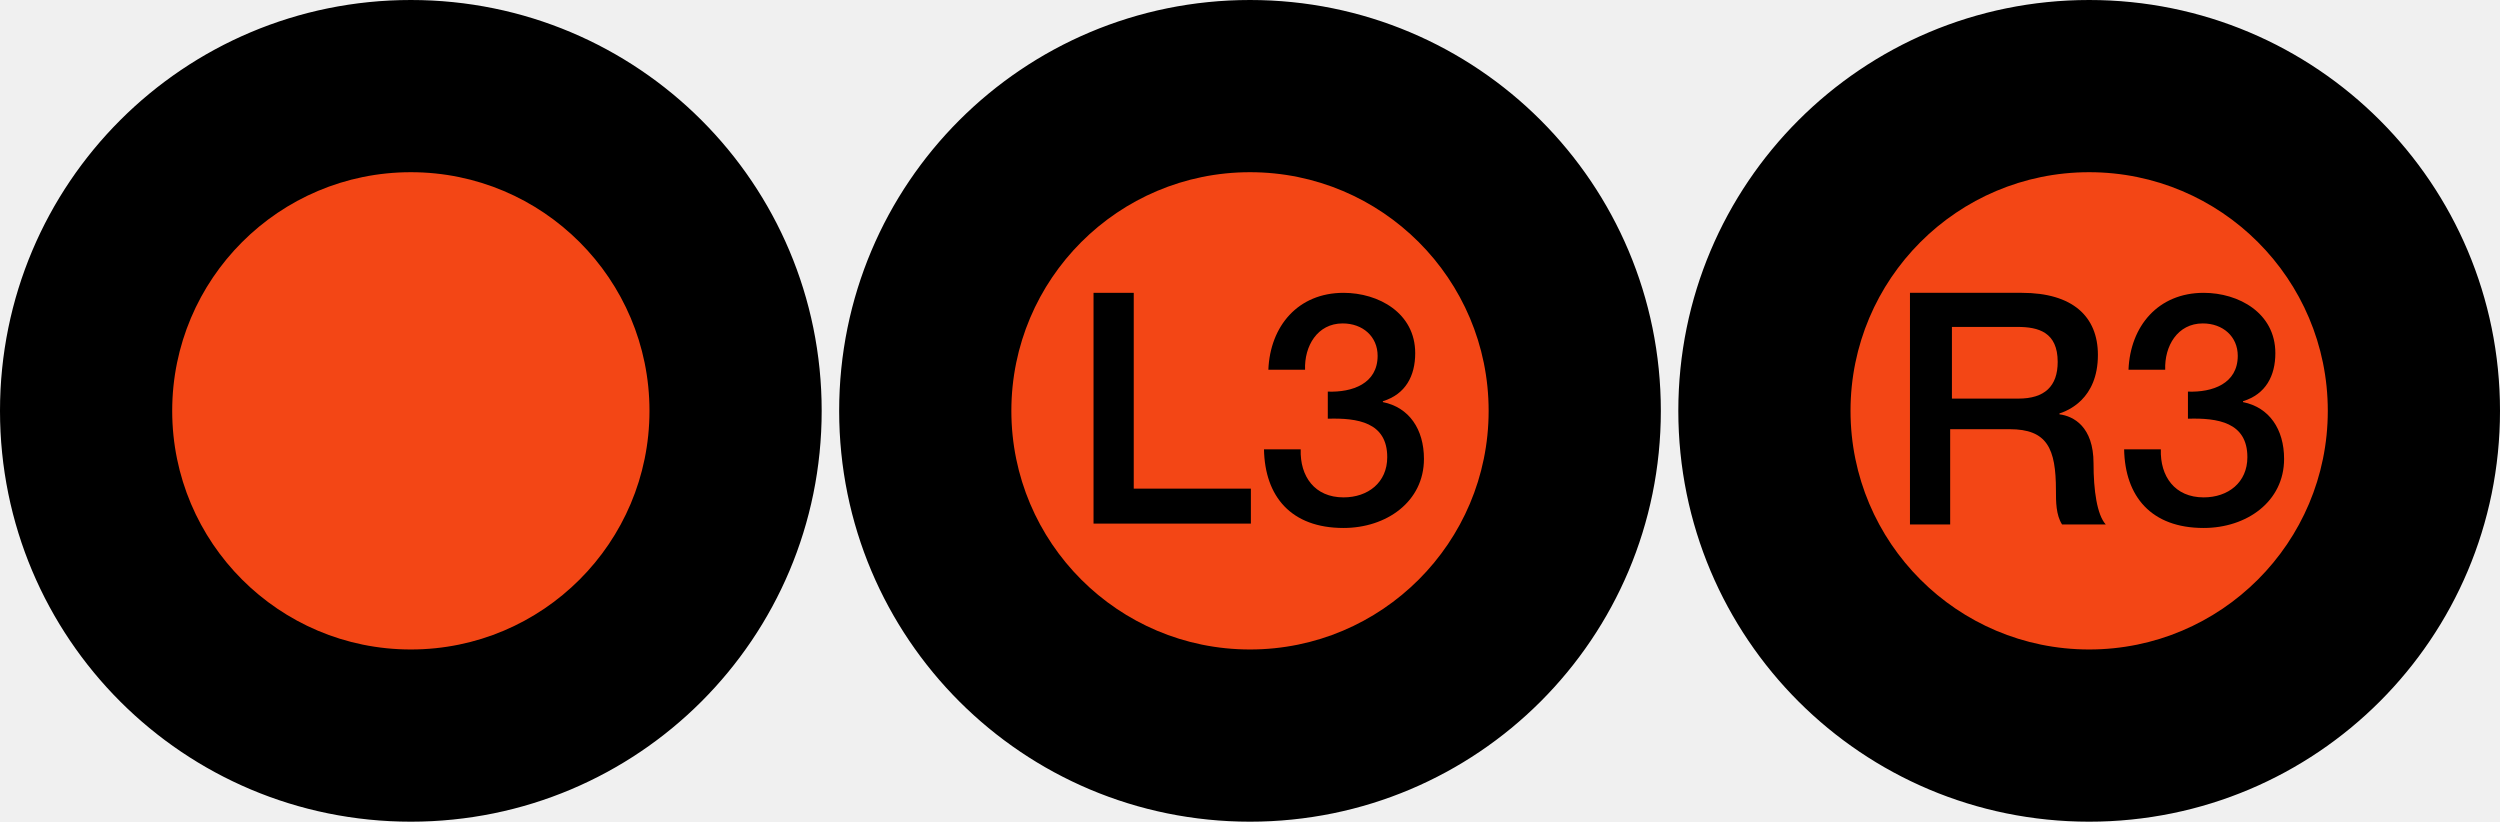
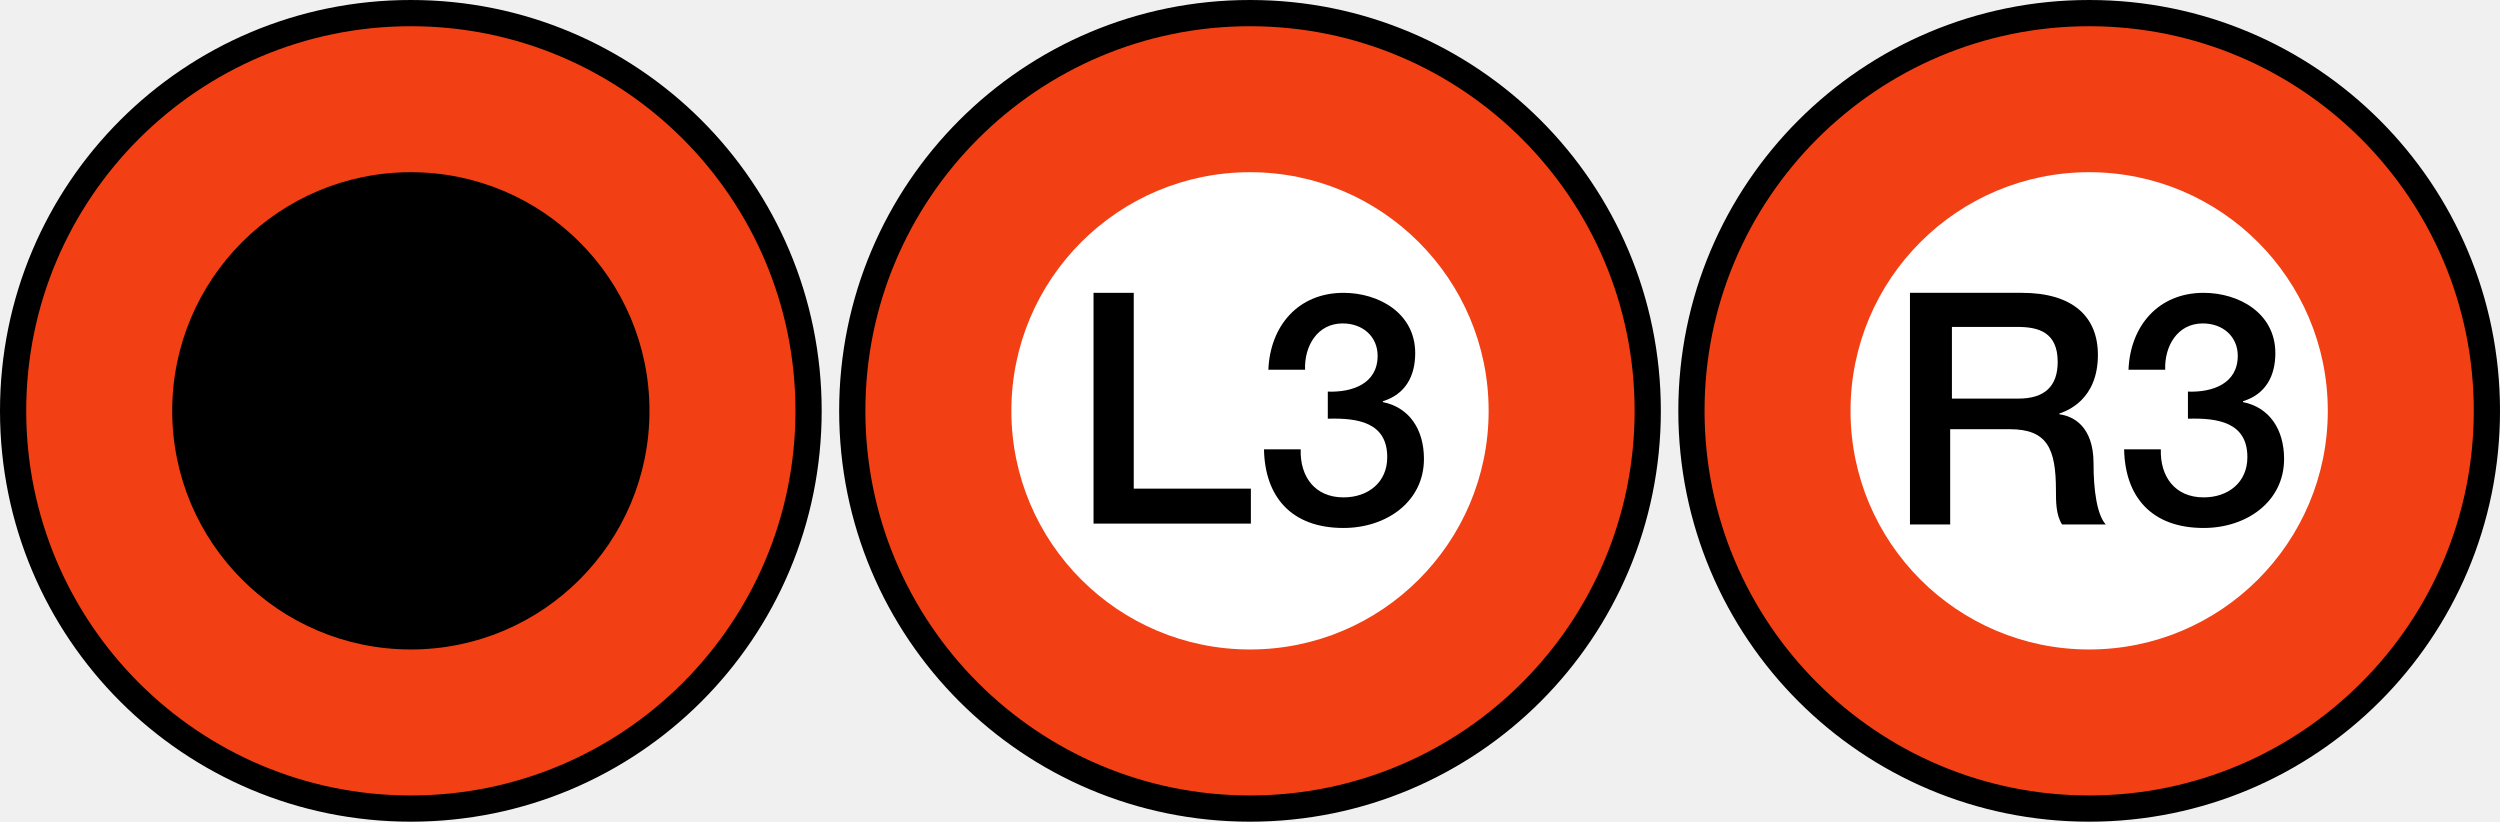
- <svg xmlns="http://www.w3.org/2000/svg" version="1.1" id="Layer_1" x="0px" y="0px" viewBox="0 0 286 94" style="enable-background:new 0 0 286 94;" xml:space="preserve">
-   <style type="text/css">
- 	.st0{fill:#f34615;}
+ <svg xmlns="http://www.w3.org/2000/svg" version="1.1" id="Layer_1" x="0px" y="0px" width="286px" height="94px" viewBox="-816 494 286 94" style="enable-background:new -816 494 286 94;" xml:space="preserve">
+   <defs id="defs2942" />
+   <style type="text/css" id="style2885">
+ 	.st0{fill:#C1272D;}
+ 	.st1{fill:#CF2A32;}
+ 	.st2{fill:#E02D39;}
+ 	.st3{fill:#3ED8D2;}
+ 	.st4{fill:#30D5CD;}
+ 	.st5{fill:#1FD2C6;}
</style>
  <g id="g2937">
    <g id="g2899">
      <g id="g2897">
        <g id="g2893">
-           <path id="path2887" d="M47,92.5C21.9,92.5,1.5,72.1,1.5,47S21.9,1.5,47,1.5S92.5,21.9,92.5,47S72.1,92.5,47,92.5z" />
+           <path class="st0" d="M-769,586.5c-25.1,0-45.5-20.4-45.5-45.5s20.4-45.5,45.5-45.5s45.5,20.4,45.5,45.5S-743.9,586.5-769,586.5z      " id="path2887" style="fill:#f24014;fill-opacity:1" />
          <g id="g2891">
-             <path id="path2889" d="M47,3c24.3,0,44,19.7,44,44S71.3,91,47,91S3,71.3,3,47S22.7,3,47,3 M47,0C21,0,0,21,0,47s21,47,47,47       s47-21,47-47S73,0,47,0L47,0z" />
+             <path class="st1" d="M-769,497c24.3,0,44,19.7,44,44s-19.7,44-44,44s-44-19.7-44-44S-793.3,497-769,497 M-769,494       c-26,0-47,21-47,47s21,47,47,47s47-21,47-47S-743,494-769,494L-769,494z" id="path2889" style="fill:#000000;fill-opacity:1" />
          </g>
        </g>
-         <circle id="circle2895" class="st0" cx="47" cy="47" r="27.3" />
+         <circle class="st2" cx="-769" cy="541" r="27.3" id="circle2895" style="fill:#000000;fill-opacity:1" />
      </g>
    </g>
    <g id="g2917">
      <g id="g2907">
-         <path id="path2901" d="M143,92.5c-25.1,0-45.5-20.4-45.5-45.5S117.9,1.5,143,1.5s45.5,20.4,45.5,45.5S168.1,92.5,143,92.5z" />
+         <path class="st3" d="M-673,586.5c-25.1,0-45.5-20.4-45.5-45.5s20.4-45.5,45.5-45.5s45.5,20.4,45.5,45.5S-647.9,586.5-673,586.5z" id="path2901" style="fill:#f24014;fill-opacity:1" />
        <g id="g2905">
-           <path id="path2903" d="M143,3c24.3,0,44,19.7,44,44s-19.7,44-44,44S99,71.3,99,47S118.7,3,143,3 M143,0c-26,0-47,21-47,47      s21,47,47,47s47-21,47-47S169,0,143,0L143,0z" />
+           <path class="st4" d="M-673,497c24.3,0,44,19.7,44,44s-19.7,44-44,44s-44-19.7-44-44S-697.3,497-673,497 M-673,494      c-26,0-47,21-47,47s21,47,47,47s47-21,47-47S-647,494-673,494L-673,494z" id="path2903" style="fill:#000000;fill-opacity:1" />
        </g>
      </g>
-       <circle id="circle2909" class="st0" cx="143" cy="47" r="27.3" />
+       <circle class="st5" cx="-673" cy="541" r="27.3" id="circle2909" style="fill:#ffffff;fill-opacity:1" />
      <g id="g2915">
-         <path id="path2911" d="M125.1,33.5h4.6v22.4h13.4v4h-18V33.5z" />
-         <path id="path2913" d="M151.9,44.8c2.8,0.1,5.7-0.9,5.7-4.1c0-2.2-1.7-3.7-4-3.7c-2.9,0-4.4,2.6-4.3,5.3h-4.2     c0.2-5,3.4-8.8,8.6-8.8c4,0,8.2,2.3,8.2,6.9c0,2.6-1.1,4.7-3.7,5.5V46c3,0.6,4.7,3.1,4.7,6.5c0,4.9-4.3,7.9-9.2,7.9     c-6,0-9-3.6-9.1-9h4.2c-0.1,3.1,1.6,5.5,4.9,5.5c2.8,0,5-1.7,5-4.6c0-4-3.4-4.5-6.8-4.4L151.9,44.8L151.9,44.8z" />
+         <path d="M-690.9,527.5h4.6v22.4h13.4v4h-18V527.5z" id="path2911" />
+         <path d="M-664.1,538.8c2.8,0.1,5.7-0.9,5.7-4.1c0-2.2-1.7-3.7-4-3.7c-2.9,0-4.4,2.6-4.3,5.3h-4.2c0.2-5,3.4-8.8,8.6-8.8     c4,0,8.2,2.3,8.2,6.9c0,2.6-1.1,4.7-3.7,5.5v0.1c3,0.6,4.7,3.1,4.7,6.5c0,4.9-4.3,7.9-9.2,7.9c-6,0-9-3.6-9.1-9h4.2     c-0.1,3.1,1.6,5.5,4.9,5.5c2.8,0,5-1.7,5-4.6c0-4-3.4-4.5-6.8-4.4L-664.1,538.8L-664.1,538.8z" id="path2913" />
      </g>
    </g>
    <g id="g2935">
      <g id="g2925">
-         <path id="path2919" d="M239,92.5c-25.1,0-45.5-20.4-45.5-45.5S213.9,1.5,239,1.5s45.5,20.4,45.5,45.5S264.1,92.5,239,92.5z" />
+         <path class="st3" d="M-577,586.5c-25.1,0-45.5-20.4-45.5-45.5s20.4-45.5,45.5-45.5s45.5,20.4,45.5,45.5S-551.9,586.5-577,586.5z" id="path2919" style="fill:#f24014;fill-opacity:1" />
        <g id="g2923">
-           <path id="path2921" d="M239,3c24.3,0,44,19.7,44,44s-19.7,44-44,44s-44-19.7-44-44S214.7,3,239,3 M239,0c-26,0-47,21-47,47      s21,47,47,47s47-21,47-47S265,0,239,0L239,0z" />
+           <path class="st4" d="M-577,497c24.3,0,44,19.7,44,44s-19.7,44-44,44s-44-19.7-44-44S-601.3,497-577,497 M-577,494      c-26,0-47,21-47,47s21,47,47,47s47-21,47-47S-551,494-577,494L-577,494z" id="path2921" style="fill:#000000;fill-opacity:1" />
        </g>
      </g>
-       <circle id="circle2927" class="st0" cx="239" cy="47" r="27.3" />
+       <circle class="st5" cx="-577" cy="541" r="27.3" id="circle2927" style="fill:#ffffff;fill-opacity:1" />
      <g id="g2933">
-         <path id="path2929" d="M218.7,33.5h12.6c5.8,0,8.7,2.7,8.7,7.1c0,5.1-3.5,6.4-4.4,6.7v0.1c1.6,0.2,3.9,1.4,3.9,5.6     c0,3.1,0.4,5.9,1.4,7h-5c-0.7-1.1-0.7-2.6-0.7-3.9c0-4.8-1-7-5.3-7h-6.8V60h-4.6V33.5H218.7z M223.3,45.6h7.6     c3,0,4.5-1.4,4.5-4.2c0-3.4-2.2-4-4.6-4h-7.5V45.6z" />
-         <path id="path2931" d="M250.3,44.8c2.8,0.1,5.7-0.9,5.7-4.1c0-2.2-1.7-3.7-4-3.7c-2.9,0-4.4,2.6-4.3,5.3h-4.2     c0.2-5,3.4-8.8,8.6-8.8c4,0,8.2,2.3,8.2,6.9c0,2.6-1.1,4.7-3.7,5.5V46c3,0.6,4.7,3.1,4.7,6.5c0,4.9-4.3,7.9-9.2,7.9     c-6,0-9-3.6-9.1-9h4.2c-0.1,3.1,1.6,5.5,4.9,5.5c2.8,0,5-1.7,5-4.6c0-4-3.4-4.5-6.8-4.4L250.3,44.8L250.3,44.8z" />
+         <path d="M-597.3,527.5h12.6c5.8,0,8.7,2.7,8.7,7.1c0,5.1-3.5,6.4-4.4,6.7v0.1c1.6,0.2,3.9,1.4,3.9,5.6c0,3.1,0.4,5.9,1.4,7h-5     c-0.7-1.1-0.7-2.6-0.7-3.9c0-4.8-1-7-5.3-7h-6.8V554h-4.6v-26.5H-597.3z M-592.7,539.6h7.6c3,0,4.5-1.4,4.5-4.2     c0-3.4-2.2-4-4.6-4h-7.5V539.6z" id="path2929" />
+         <path d="M-565.7,538.8c2.8,0.1,5.7-0.9,5.7-4.1c0-2.2-1.7-3.7-4-3.7c-2.9,0-4.4,2.6-4.3,5.3h-4.2c0.2-5,3.4-8.8,8.6-8.8     c4,0,8.2,2.3,8.2,6.9c0,2.6-1.1,4.7-3.7,5.5v0.1c3,0.6,4.7,3.1,4.7,6.5c0,4.9-4.3,7.9-9.2,7.9c-6,0-9-3.6-9.1-9h4.2     c-0.1,3.1,1.6,5.5,4.9,5.5c2.8,0,5-1.7,5-4.6c0-4-3.4-4.5-6.8-4.4L-565.7,538.8L-565.7,538.8z" id="path2931" />
      </g>
    </g>
  </g>
</svg>
